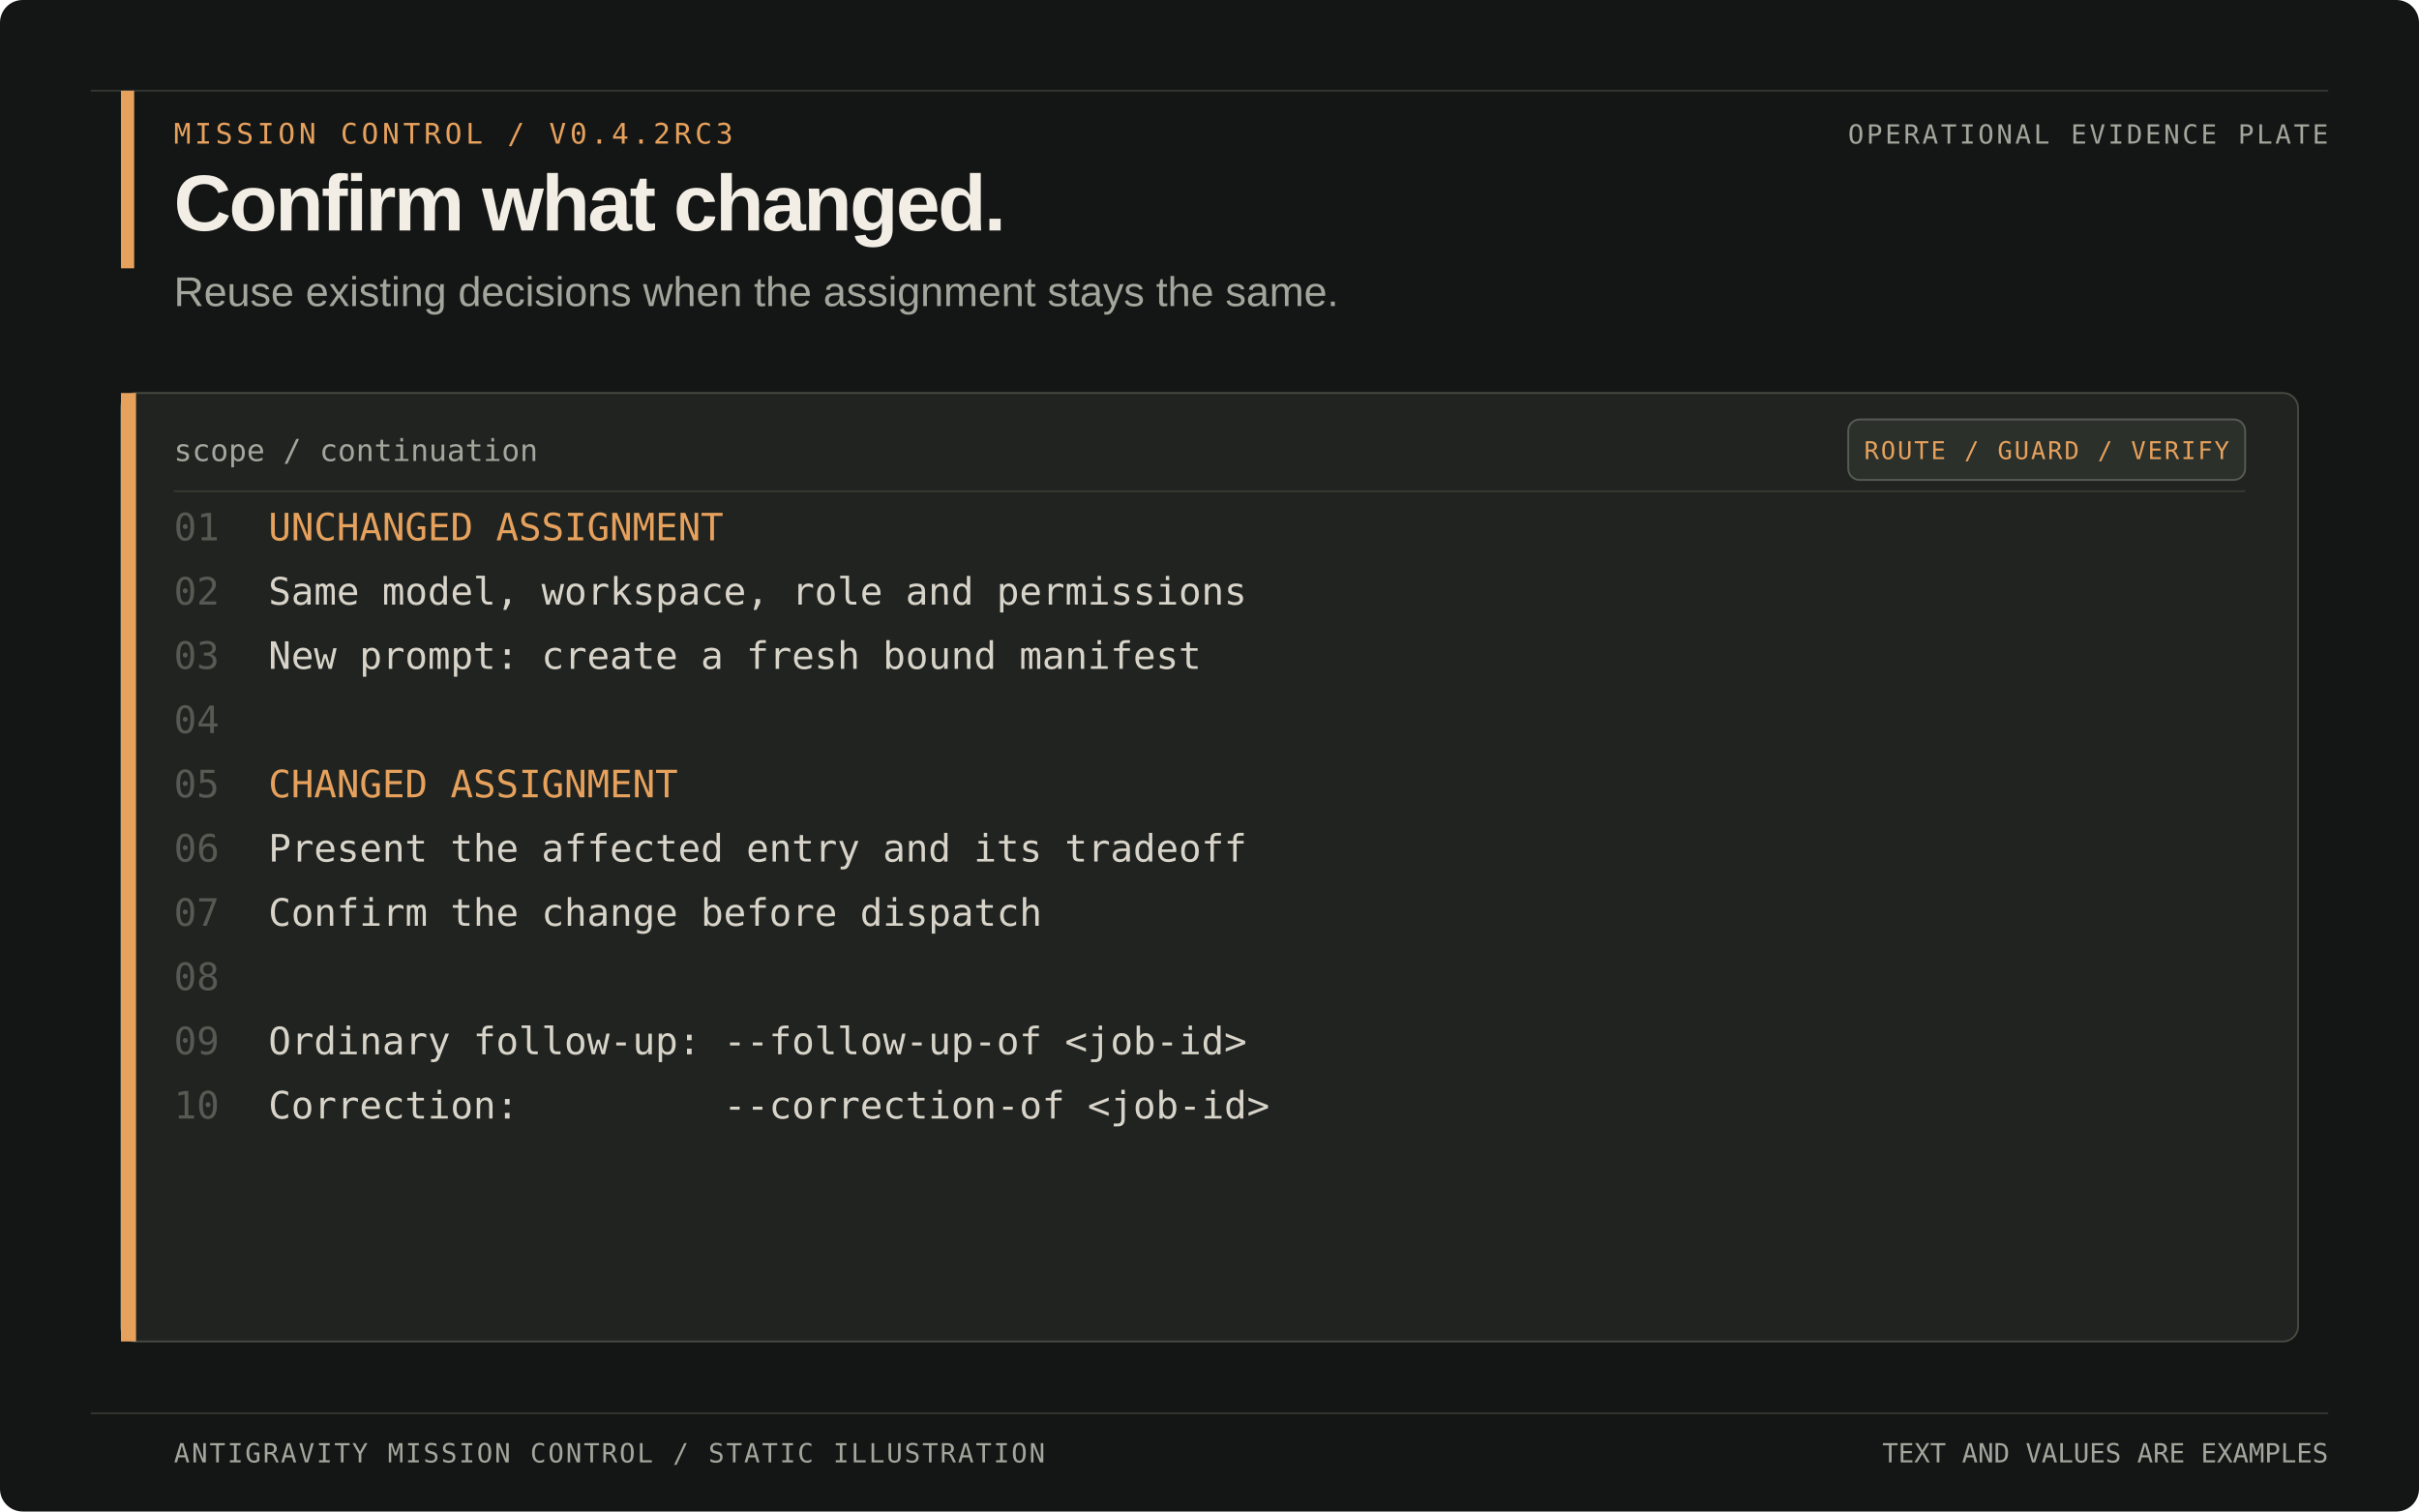
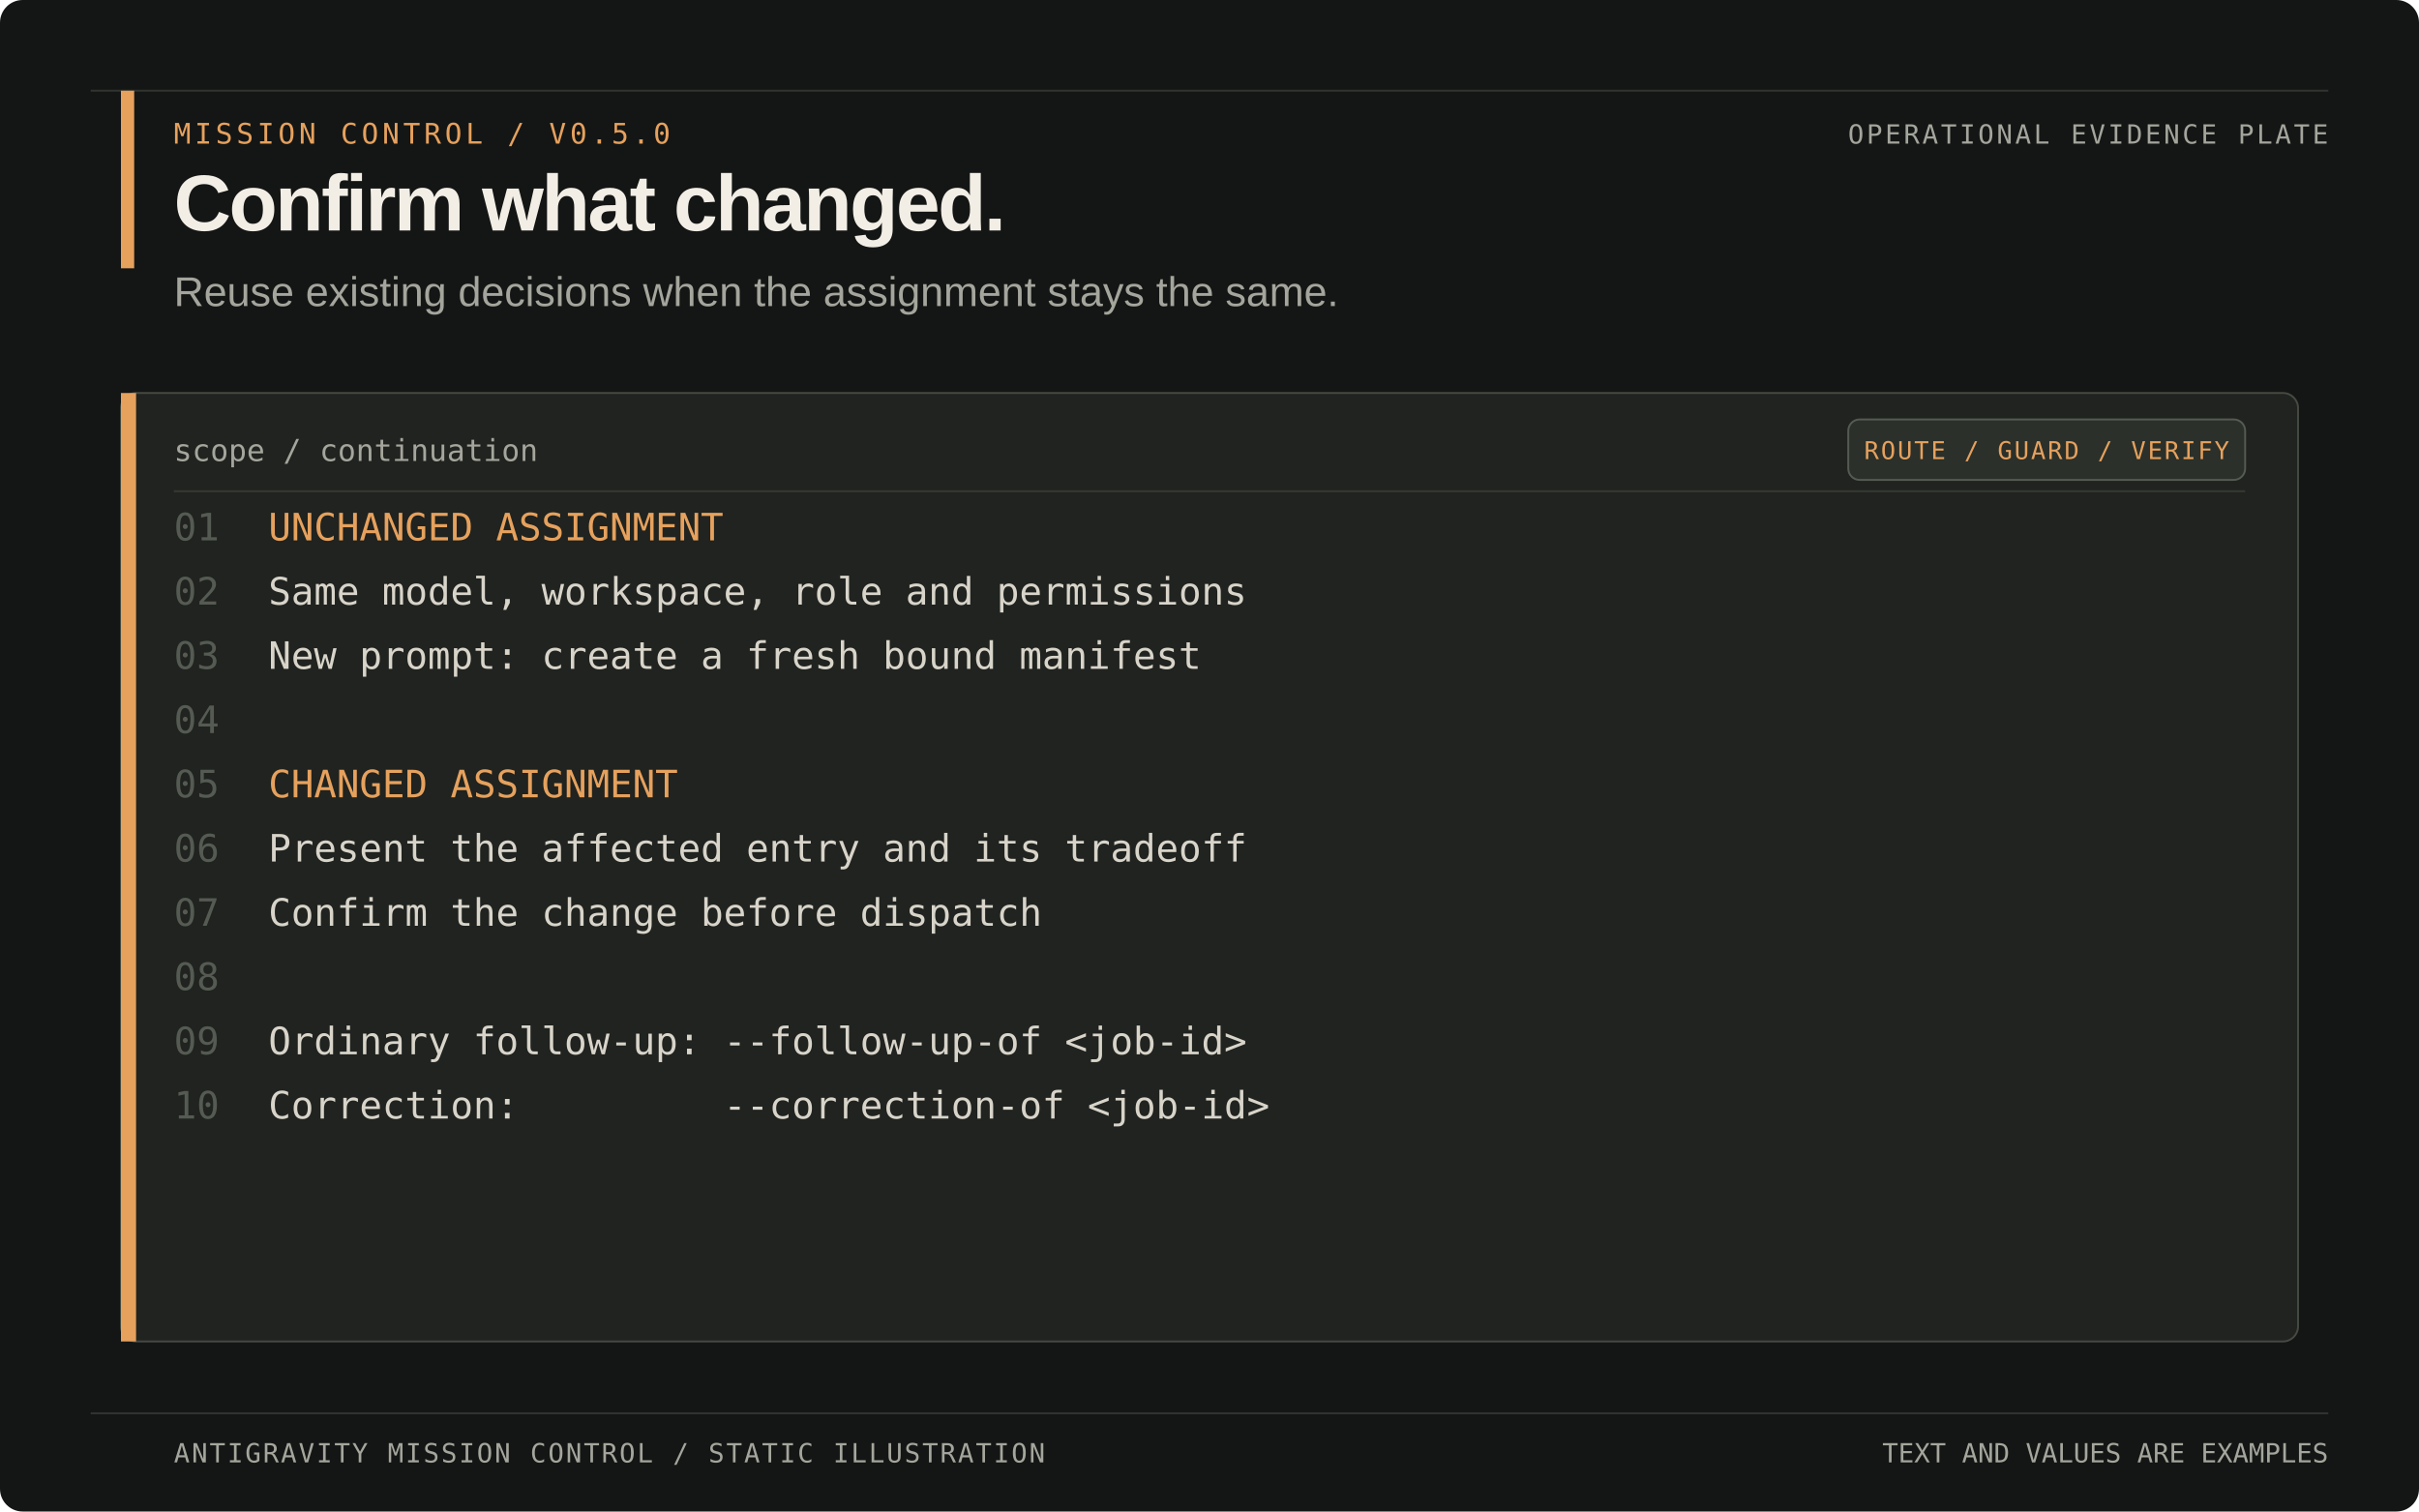
<svg xmlns="http://www.w3.org/2000/svg" width="1280" height="800" viewBox="0 0 1280 800" role="img" aria-labelledby="title desc">
  <rect width="1280" height="800" rx="12" fill="#141615" />
  <path d="M48 48H1232M48 748H1232" stroke="#30352f" />
  <rect x="64" y="48" width="7" height="94" fill="#e6a15d" />
-   <text x="92" y="76" font-family="Menlo, Consolas, monospace" font-size="15" letter-spacing="2" fill="#e6a15d">MISSION CONTROL  /  V0.4.2RC3</text>
+   <text x="92" y="76" font-family="Menlo, Consolas, monospace" font-size="15" letter-spacing="2" fill="#e6a15d">MISSION CONTROL  /  V0.5.0</text>
  <text x="92" y="122" font-family="Arial, Helvetica, sans-serif" font-size="42" font-weight="700" letter-spacing="-1.2" fill="#f2eee5">Confirm what changed.</text>
  <text x="92" y="162" font-family="Arial, Helvetica, sans-serif" font-size="22" fill="#a4a59c">Reuse existing decisions when the assignment stays the same.</text>
  <text x="1232" y="76" text-anchor="end" font-family="Menlo, Consolas, monospace" font-size="14" letter-spacing="1.4" fill="#a4a59c">OPERATIONAL EVIDENCE PLATE</text>
  <rect x="64" y="208" width="1152" height="502" rx="8" fill="#20231f" stroke="#454a42" />
  <rect x="64" y="208" width="8" height="502" fill="#e6a15d" />
  <text x="92" y="244" font-family="Menlo, Consolas, monospace" font-size="16" fill="#a4a59c">scope / continuation</text>
  <rect x="978" y="222" width="210" height="32" rx="6" fill="#2b302a" stroke="#555b53" />
  <text x="1083" y="243" text-anchor="middle" font-family="Menlo, Consolas, monospace" font-size="13" letter-spacing="1" fill="#e6a15d">ROUTE / GUARD / VERIFY</text>
  <path d="M92 260H1188" stroke="#343a33" />
  <g xml:space="preserve" font-family="Menlo, Consolas, monospace" font-size="20">
    <text x="92" y="286" fill="#555b53">01</text>
    <text x="142" y="286" fill="#e6a15d">UNCHANGED ASSIGNMENT</text>
    <text x="92" y="320" fill="#555b53">02</text>
    <text x="142" y="320" fill="#d8d4ca">Same model, workspace, role and permissions</text>
    <text x="92" y="354" fill="#555b53">03</text>
    <text x="142" y="354" fill="#d8d4ca">New prompt: create a fresh bound manifest</text>
    <text x="92" y="388" fill="#555b53">04</text>
    <text x="142" y="388" fill="#d8d4ca" />
    <text x="92" y="422" fill="#555b53">05</text>
    <text x="142" y="422" fill="#e6a15d">CHANGED ASSIGNMENT</text>
    <text x="92" y="456" fill="#555b53">06</text>
    <text x="142" y="456" fill="#d8d4ca">Present the affected entry and its tradeoff</text>
    <text x="92" y="490" fill="#555b53">07</text>
    <text x="142" y="490" fill="#d8d4ca">Confirm the change before dispatch</text>
    <text x="92" y="524" fill="#555b53">08</text>
    <text x="142" y="524" fill="#d8d4ca" />
    <text x="92" y="558" fill="#555b53">09</text>
    <text x="142" y="558" fill="#d8d4ca">Ordinary follow-up: --follow-up-of &lt;job-id&gt;</text>
    <text x="92" y="592" fill="#555b53">10</text>
    <text x="142" y="592" fill="#d8d4ca">Correction:         --correction-of &lt;job-id&gt;</text>
  </g>
  <text x="92" y="774" font-family="Menlo, Consolas, monospace" font-size="14" letter-spacing="1" fill="#a4a59c">ANTIGRAVITY MISSION CONTROL  /  STATIC ILLUSTRATION</text>
  <text x="1232" y="774" text-anchor="end" font-family="Menlo, Consolas, monospace" font-size="14" fill="#a4a59c">TEXT AND VALUES ARE EXAMPLES</text>
</svg>
